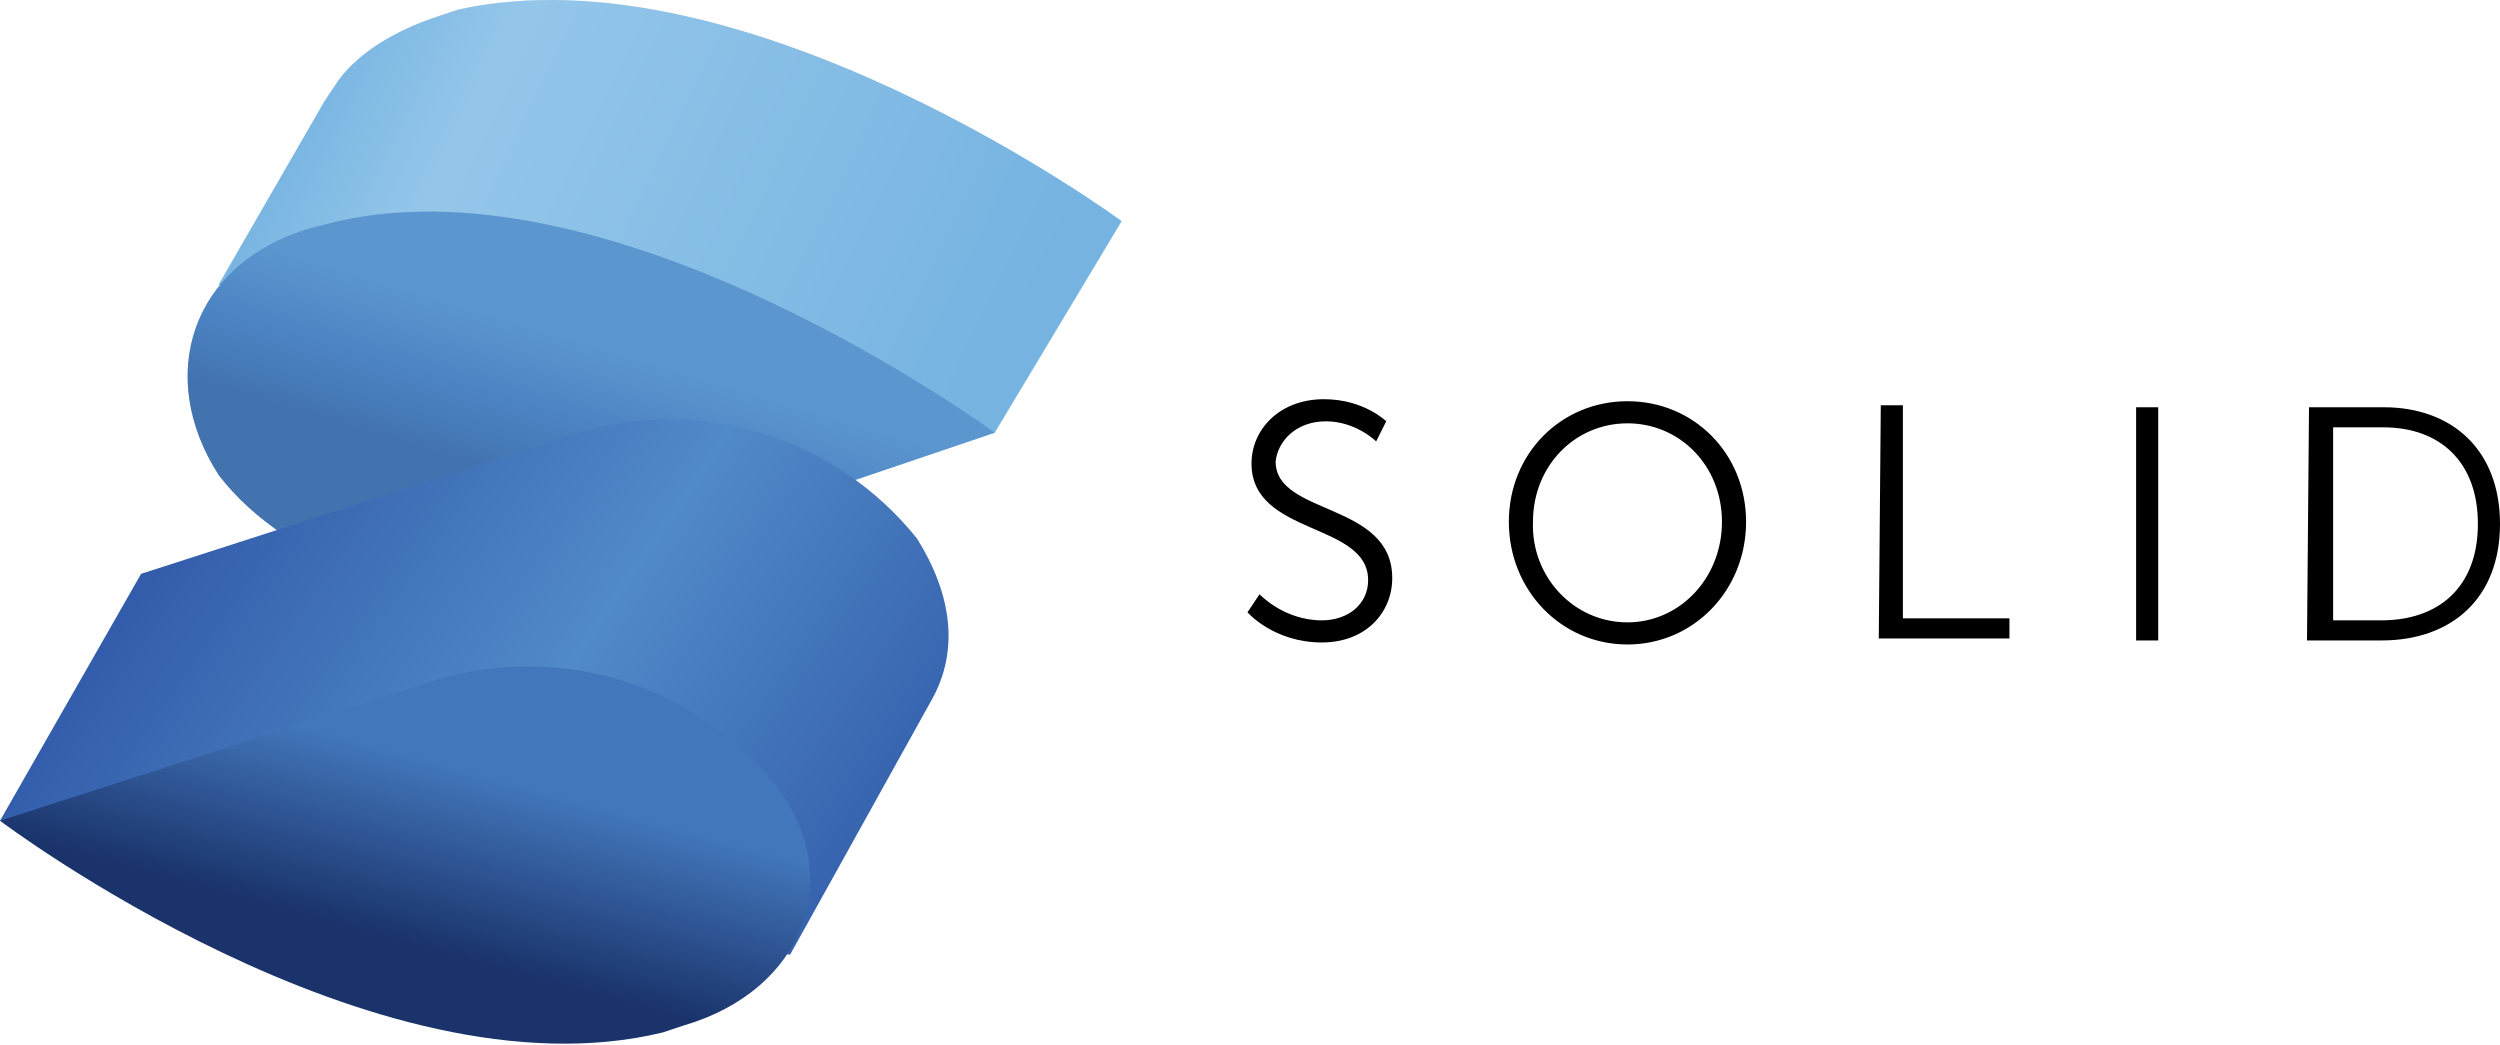
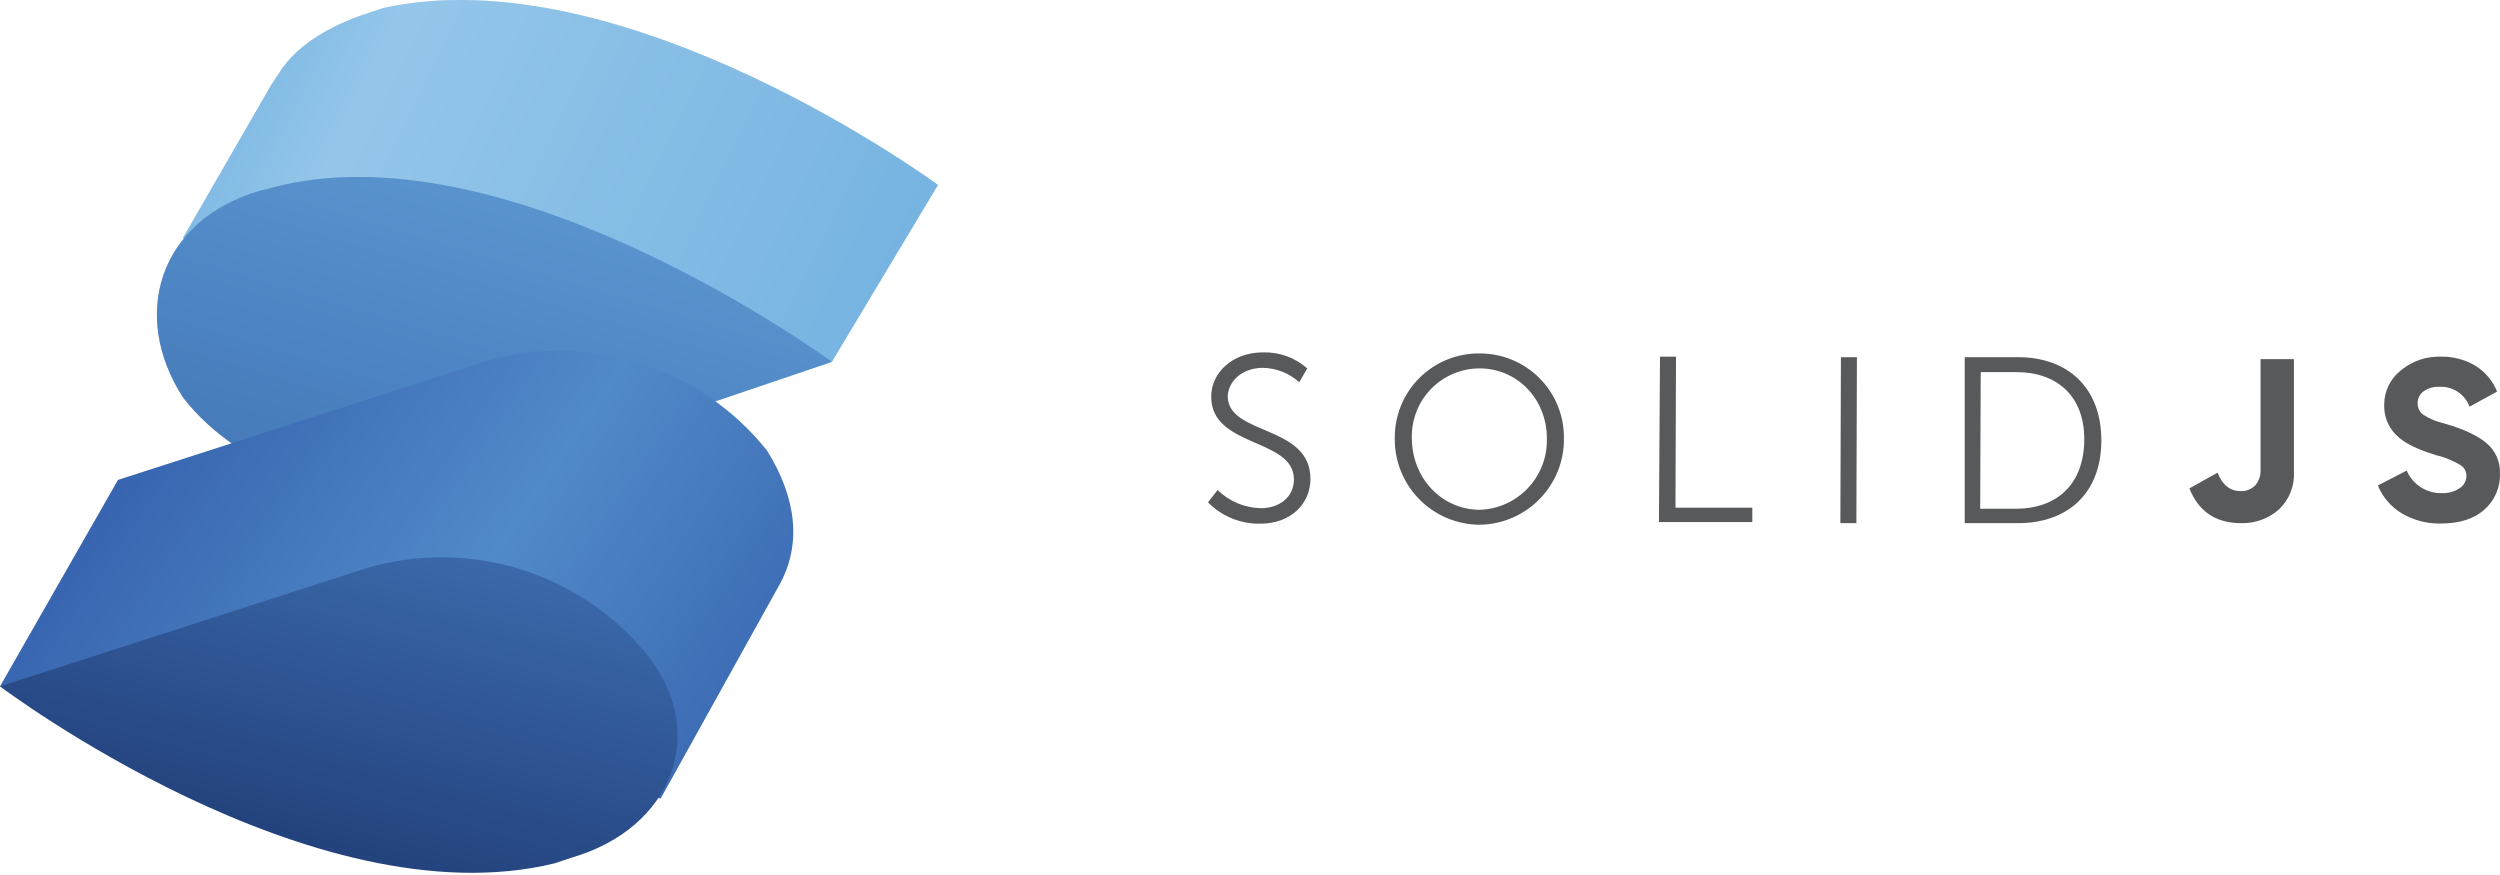
- <svg xmlns="http://www.w3.org/2000/svg" width="512px" height="214px" viewBox="0 0 512 214" version="1.1" preserveAspectRatio="xMidYMid">
+ <svg xmlns="http://www.w3.org/2000/svg" width="512px" height="179px" viewBox="0 0 512 179" version="1.1" preserveAspectRatio="xMidYMid">
  <defs>
-     <linearGradient x1="-5.859%" y1="38.27%" x2="91.406%" y2="60.924%" id="Solid-linearGradient-1">
-       <stop stop-color="#76B3E1" offset="10%" />
-       <stop stop-color="#DCF2FD" offset="30%" />
-       <stop stop-color="#76B3E1" offset="100%" />
+     <linearGradient id="solid-1" gradientUnits="userSpaceOnUse" x1="27.5" y1="3" x2="152" y2="63.5" gradientTransform="matrix(1.208176, 0, 0, 1.208176, -4.832704, -4.41178)">
+       <stop offset="0.1" stop-color="#76b3e1" />
+       <stop offset="0.3" stop-color="#dcf2fd" />
+       <stop offset="1" stop-color="#76b3e1" />
    </linearGradient>
-     <linearGradient x1="56.996%" y1="38.44%" x2="37.941%" y2="68.375%" id="Solid-linearGradient-2">
-       <stop stop-color="#76B3E1" offset="0%" />
-       <stop stop-color="#4377BB" offset="50%" />
-       <stop stop-color="#1F3B77" offset="100%" />
+     <linearGradient id="solid-2" gradientUnits="userSpaceOnUse" x1="95.8" y1="32.6" x2="74" y2="105.2" gradientTransform="matrix(1.208176, 0, 0, 1.208176, -4.832704, -4.41178)">
+       <stop offset="0" stop-color="#76b3e1" />
+       <stop offset="0.5" stop-color="#4377bb" />
+       <stop offset="1" stop-color="#1f3b77" />
    </linearGradient>
-     <linearGradient x1="10.709%" y1="34.532%" x2="104.337%" y2="70.454%" id="Solid-linearGradient-3">
-       <stop stop-color="#315AA9" offset="0%" />
-       <stop stop-color="#518AC8" offset="50%" />
-       <stop stop-color="#315AA9" offset="100%" />
+     <linearGradient id="solid-3" gradientUnits="userSpaceOnUse" x1="18.4" y1="64.2" x2="144.3" y2="149.8" gradientTransform="matrix(1.208176, 0, 0, 1.208176, -4.832704, -4.41178)">
+       <stop offset="0" stop-color="#315aa9" />
+       <stop offset="0.5" stop-color="#518ac8" />
+       <stop offset="1" stop-color="#315aa9" />
    </linearGradient>
-     <linearGradient x1="61.993%" y1="29.58%" x2="17.762%" y2="105.119%" id="Solid-linearGradient-4">
-       <stop stop-color="#4377BB" offset="0%" />
-       <stop stop-color="#1A336B" offset="50%" />
-       <stop stop-color="#1A336B" offset="100%" />
+     <linearGradient id="solid-4" gradientUnits="userSpaceOnUse" x1="75.2" y1="74.5" x2="24.4" y2="260.8" gradientTransform="matrix(1.208176, 0, 0, 1.208176, -4.832704, -4.41178)">
+       <stop offset="0" stop-color="#4377bb" />
+       <stop offset="0.5" stop-color="#1a336b" />
+       <stop offset="1" stop-color="#1a336b" />
    </linearGradient>
  </defs>
+   <g transform="translate(247.3956, 72.16075)" fill="#58595B">
+     <path d="M1.967,28.203 C4.342,30.516 7.505,31.844 10.82,31.919 C14.536,31.919 17.596,29.734 17.596,26.018 C17.596,17.493 0.656,19.569 0.656,9.077 C0.656,4.159 5.027,0.006 11.257,0.006 C14.588,-0.093 17.831,1.079 20.329,3.285 L18.689,6.126 C16.652,4.273 14.011,3.224 11.257,3.175 C6.885,3.175 4.153,6.017 4.044,8.968 C4.044,17.056 20.984,14.76 20.984,25.908 C20.984,30.936 17.05,35.089 10.711,35.089 C6.691,35.168 2.816,33.587 0,30.717 L1.967,28.203 Z M55.63,0.224 C60.235,0.204 64.656,2.031 67.902,5.298 C71.148,8.565 72.948,12.997 72.898,17.602 C72.957,22.24 71.17,26.711 67.932,30.031 C64.693,33.352 60.268,35.25 55.63,35.307 L55.521,35.307 C50.883,35.25 46.458,33.352 43.219,30.031 C39.981,26.711 38.194,22.24 38.253,17.602 L38.253,17.493 C38.232,12.888 40.06,8.467 43.326,5.22 C46.593,1.974 51.025,0.175 55.63,0.224 M55.521,32.247 C63.364,32.068 69.578,25.566 69.401,17.722 L69.401,17.602 C69.401,9.514 63.281,3.285 55.63,3.285 C51.893,3.29 48.316,4.799 45.704,7.472 C43.093,10.145 41.668,13.757 41.75,17.493 C41.75,25.799 47.87,32.138 55.521,32.247 M92.571,0.88 L95.85,0.88 L95.741,31.81 L111.479,31.81 L111.479,34.761 L92.353,34.761 L92.571,0.88 Z M129.622,0.989 L132.9,0.989 L132.791,34.98 L129.512,34.98 L129.622,0.989 Z M154.978,0.989 L165.907,0.989 C176.071,0.989 182.957,7.219 182.957,18.039 C182.957,28.859 176.071,34.98 165.907,34.98 L154.978,34.98 L154.978,0.989 Z M165.47,32.029 C173.776,32.029 179.35,27.11 179.459,18.039 C179.568,8.968 173.885,4.05 165.579,4.05 L158.256,4.05 L158.147,32.029 L165.47,32.029 Z" />
+     <path d="M211.223,34.976 L211.559,34.98 C214.386,35.067 217.141,34.083 219.275,32.225 C221.419,30.233 222.565,27.388 222.4,24.466 L222.4,1.394 L215.57,1.394 L215.57,23.963 C215.646,25.156 215.254,26.333 214.477,27.242 C213.739,27.99 212.735,28.411 211.691,28.417 L211.449,28.411 C209.307,28.411 207.744,27.154 206.761,24.64 L200.99,27.865 C202.84,32.498 206.251,34.868 211.223,34.976 L211.223,34.976 Z M252.032,35.06 L252.5,35.056 C256.292,35.056 259.265,34.116 261.396,32.225 C263.523,30.358 264.699,27.633 264.598,24.804 C264.686,22.429 263.679,20.145 261.866,18.607 C260.03,17.034 257.09,15.678 253.046,14.52 C251.587,14.191 250.196,13.611 248.937,12.804 C248.17,12.27 247.719,11.389 247.735,10.454 C247.708,9.487 248.157,8.568 248.937,7.995 C249.861,7.335 250.983,7.008 252.117,7.066 C254.871,6.881 257.415,8.538 258.358,11.132 L264.008,8.039 C263.131,5.842 261.572,3.984 259.56,2.738 C257.399,1.461 254.922,0.817 252.412,0.88 C249.571,0.803 246.797,1.724 244.57,3.478 L244.27,3.722 C242.163,5.381 240.925,7.901 240.891,10.572 L240.893,10.88 C240.839,13.085 241.675,15.214 243.205,16.79 L243.428,17.012 C244.951,18.542 247.636,19.886 251.483,21.045 C253.219,21.46 254.884,22.13 256.423,23.034 C257.247,23.495 257.747,24.374 257.724,25.318 C257.718,26.346 257.186,27.299 256.314,27.843 C255.244,28.54 253.984,28.887 252.707,28.837 C249.585,28.913 246.729,27.083 245.494,24.214 L239.592,27.263 C240.563,29.652 242.286,31.658 244.499,32.98 C246.785,34.327 249.384,35.044 252.032,35.06 L252.032,35.06 Z" />
+   </g>
  <g>
-     <path d="M257.956,121.696 C257.956,121.696 262.897,127.048 270.72,127.048 C276.072,127.048 280.19,123.754 280.19,118.814 C280.19,106.873 256.309,109.755 256.309,94.933 C256.309,87.933 262.073,81.757 271.131,81.757 C279.366,81.757 283.895,86.286 283.895,86.286 L281.837,90.403 C281.837,90.403 277.719,86.286 271.543,86.286 C265.367,86.286 261.661,90.403 261.25,94.521 C261.25,105.638 285.131,102.756 285.131,118.402 C285.131,125.401 279.778,131.578 270.72,131.578 C260.838,131.578 255.485,125.401 255.485,125.401 L257.956,121.696 Z M333.304,82.169 C346.892,82.169 357.597,92.874 357.597,106.873 C357.597,120.872 346.892,131.989 333.304,131.989 C319.717,131.989 309.012,120.872 309.012,106.873 C309.012,92.874 319.717,82.169 333.304,82.169 Z M333.304,127.46 C344.01,127.46 352.656,118.402 352.656,106.873 C352.656,95.344 344.01,86.698 333.304,86.698 C322.599,86.698 313.952,95.344 313.952,106.873 C313.541,117.99 322.187,127.46 333.304,127.46 Z M385.184,82.992 L389.713,82.992 L389.713,126.637 L411.535,126.637 L411.535,130.754 L384.772,130.754 L385.184,82.992 Z M437.475,83.404 L442.004,83.404 L442.004,131.166 L437.475,131.166 L437.475,83.404 Z M472.885,83.404 L488.119,83.404 C502.53,83.404 512,92.462 512,107.285 C512,122.519 502.118,131.166 487.707,131.166 L472.473,131.166 L472.885,83.404 Z M487.707,127.048 C499.236,127.048 507.471,120.461 507.471,107.285 C507.471,94.521 499.648,87.521 488.119,87.521 L477.825,87.521 L477.825,127.048 L487.707,127.048 Z" fill="#000000" />
-     <g>
-       <path d="M229.705,45.289 C229.705,45.289 153.137,-11.054 93.905,1.948 L89.571,3.393 C80.902,6.282 73.679,10.616 69.345,16.395 L66.456,20.729 L44.785,58.291 L82.347,65.514 C98.239,75.627 118.464,79.961 137.245,75.627 L203.701,88.629 L229.705,45.289 Z" fill="#76B3E1" />
-       <path d="M229.705,45.289 C229.705,45.289 153.137,-11.054 93.905,1.948 L89.571,3.393 C80.902,6.282 73.679,10.616 69.345,16.395 L66.456,20.729 L44.785,58.291 L82.347,65.514 C98.239,75.627 118.464,79.961 137.245,75.627 L203.701,88.629 L229.705,45.289 Z" fill="url(#Solid-linearGradient-1)" opacity="0.3" />
-       <path d="M69.345,45.289 L63.566,46.733 C39.007,53.957 31.783,77.072 44.785,97.297 C59.232,116.078 89.571,126.191 114.13,118.968 L203.701,88.629 C203.701,88.629 127.132,32.286 69.345,45.289 Z" fill="#518AC8" />
-       <path d="M69.345,45.289 L63.566,46.733 C39.007,53.957 31.783,77.072 44.785,97.297 C59.232,116.078 89.571,126.191 114.13,118.968 L203.701,88.629 C203.701,88.629 127.132,32.286 69.345,45.289 Z" fill="url(#Solid-linearGradient-2)" opacity="0.3" />
-       <path d="M187.809,110.299 C171.264,89.629 143.835,81.058 118.464,88.629 L28.894,117.523 L0,168.087 L161.805,195.536 L190.699,143.527 C196.477,133.414 195.033,121.857 187.809,110.299 Z" fill="url(#Solid-linearGradient-3)" />
-       <path d="M158.915,160.863 C142.37,140.193 114.942,131.622 89.571,139.193 L0,168.087 C0,168.087 76.568,225.874 135.8,211.428 L140.135,209.983 C164.694,202.759 173.362,179.644 158.915,160.863 Z" fill="url(#Solid-linearGradient-4)" />
-     </g>
+     <path d="M 192.1 37.874 C 192.1 37.874 128.067 -9.244 78.531 1.629 L 74.907 2.837 C 67.658 5.254 61.617 8.878 57.992 13.711 L 55.576 17.335 L 37.453 48.748 L 68.866 54.789 C 82.156 63.246 99.07 66.871 114.777 63.246 L 170.353 74.12 L 192.1 37.874 Z" fill="#76b3e1" />
+     <path d="M 192.1 37.874 C 192.1 37.874 128.067 -9.244 78.531 1.629 L 74.907 2.837 C 67.658 5.254 61.617 8.878 57.992 13.711 L 55.576 17.335 L 37.453 48.748 L 68.866 54.789 C 82.156 63.246 99.07 66.871 114.777 63.246 L 170.353 74.12 L 192.1 37.874 Z" opacity=".3" fill="url(#solid-1)" />
+     <path d="M 57.992 37.874 L 53.16 39.083 C 32.621 45.123 26.58 64.454 37.453 81.369 C 49.535 97.075 74.907 105.532 95.446 99.491 L 170.353 74.12 C 170.353 74.12 106.319 27.001 57.992 37.874 Z" fill="#518ac8" />
+     <path d="M 57.992 37.874 L 53.16 39.083 C 32.621 45.123 26.58 64.454 37.453 81.369 C 49.535 97.075 74.907 105.532 95.446 99.491 L 170.353 74.12 C 170.353 74.12 106.319 27.001 57.992 37.874 Z" opacity=".3" fill="url(#solid-2)" />
+     <path d="M 157.063 92.242 C 143.226 74.956 120.288 67.788 99.07 74.12 L 24.164 98.283 L 0 140.569 L 135.316 163.525 L 159.479 120.03 C 164.312 111.573 163.104 101.908 157.063 92.242 Z" fill="url(#solid-3)" />
+     <path d="M 132.899 134.528 C 119.062 117.242 96.125 110.074 74.907 116.406 L 0 140.569 C 0 140.569 64.033 188.896 113.569 176.815 L 117.193 175.606 C 137.732 169.566 144.981 150.235 132.899 134.528 Z" fill="url(#solid-4)" />
  </g>
</svg>
